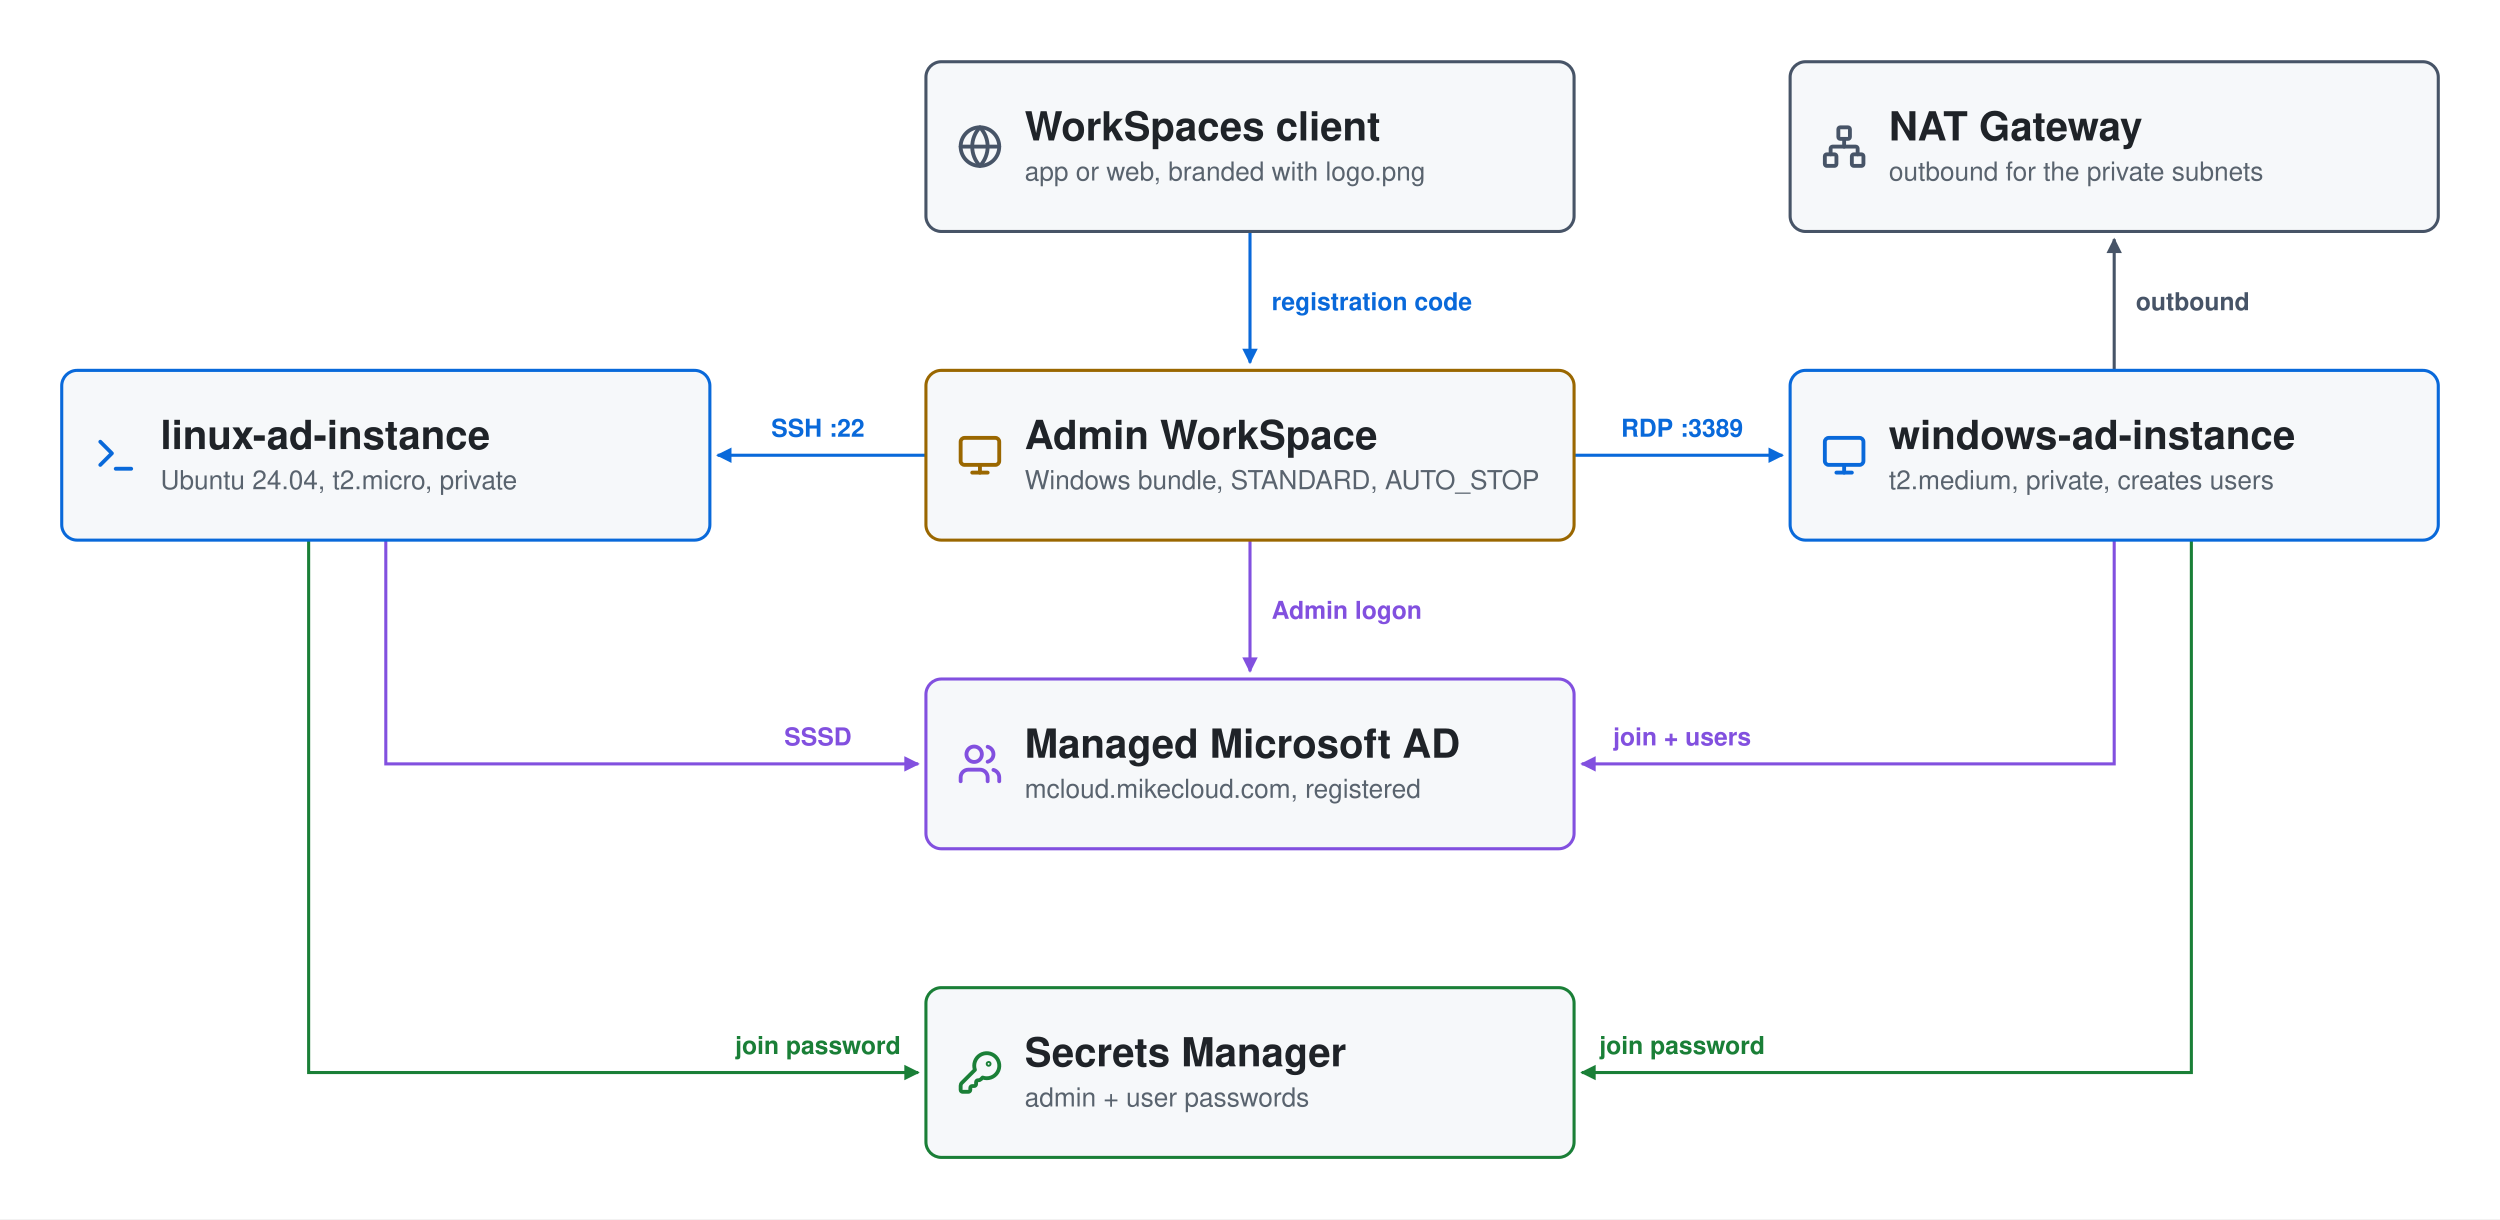
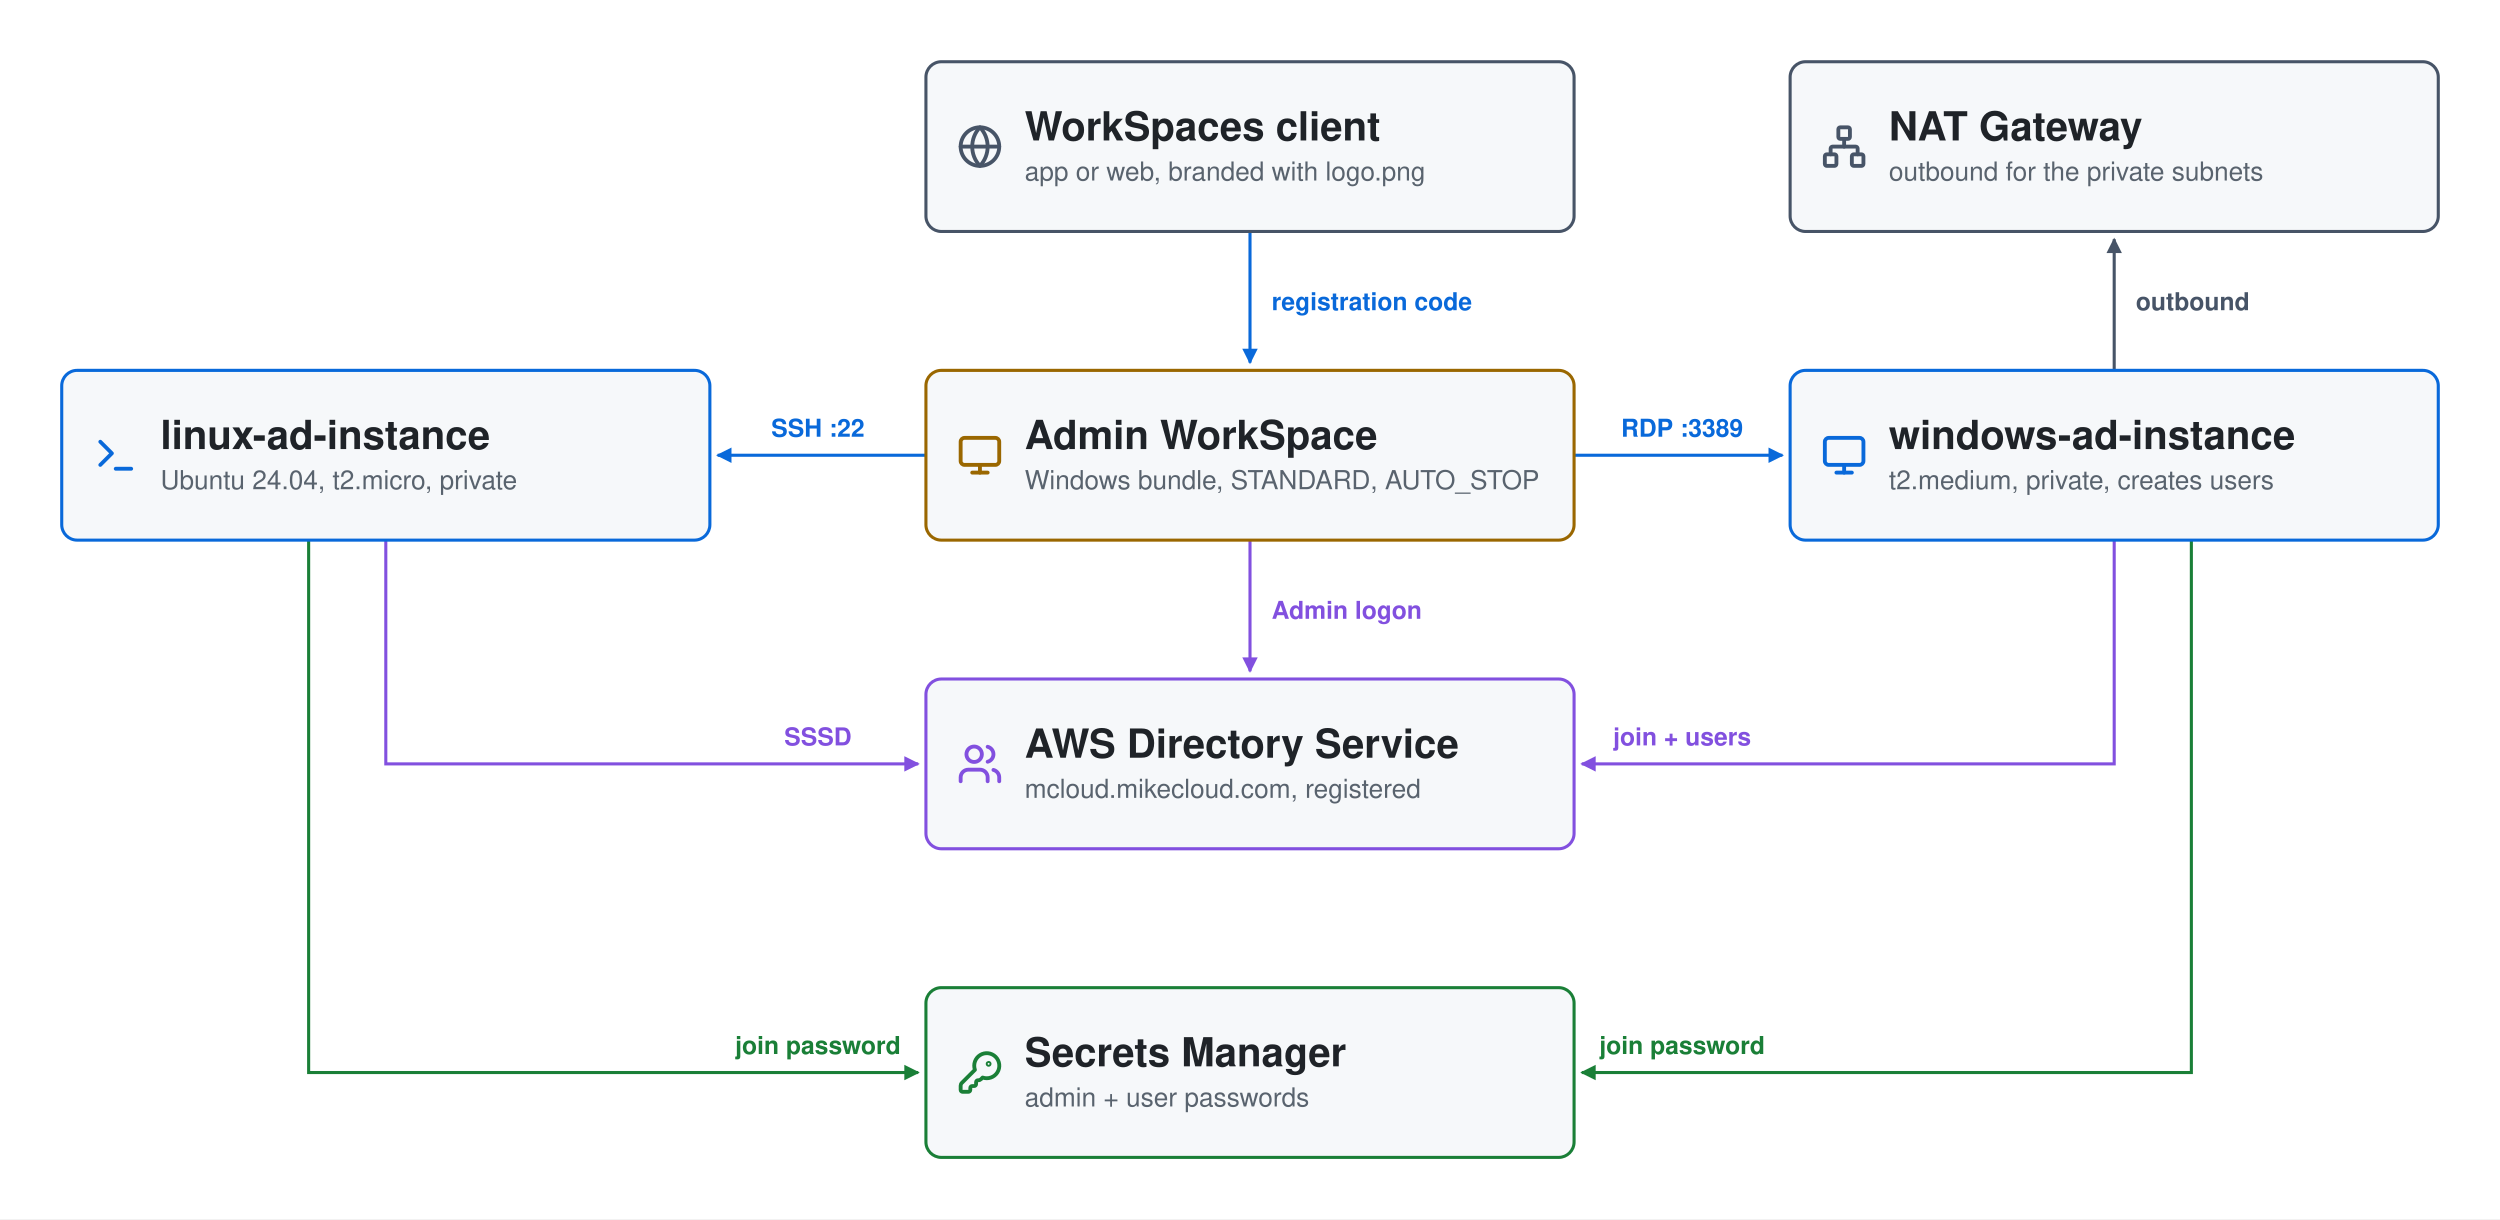
- <svg xmlns="http://www.w3.org/2000/svg" width="1620" height="790" viewBox="0 0 1620 790" role="img" aria-label="A WorkSpaces client signs in with the directory's registration code to the Admin WorkSpace, a Windows desktop in us-east-1 registered with AWS Managed Microsoft AD for mcloud.mikecloud.com. The WorkSpace acts as a jump box: from it, the Admin user SSHes to linux-ad-instance and RDPs to windows-ad-instance, both in private subnets with no public IPs. Each instance reads the AD admin password from Secrets Manager at boot and joins the domain, the Linux one with realm and SSSD; the Windows one also creates the lab's groups and users. A NAT gateway gives the private subnets outbound access.">
+ <svg xmlns="http://www.w3.org/2000/svg" width="1620" height="790" viewBox="0 0 1620 790" role="img" aria-label="A WorkSpaces client signs in with the directory's registration code to the Admin WorkSpace, a Windows desktop in us-east-1 registered with AWS Directory Service for mcloud.mikecloud.com. The WorkSpace acts as a jump box: from it, the Admin user SSHes to linux-ad-instance and RDPs to windows-ad-instance, both in private subnets with no public IPs. Each instance reads the AD admin password from Secrets Manager at boot and joins the domain, the Linux one with realm and SSSD; the Windows one also creates the lab's groups and users. A NAT gateway gives the private subnets outbound access.">
  <defs>
    <marker id="a_e_cli" viewBox="0 0 10 10" refX="9" refY="5" markerWidth="5" markerHeight="5" orient="auto-start-reverse">
      <path d="M0,0 L10,5 L0,10 z" fill="#0969da" />
    </marker>
    <marker id="a_e_ssh" viewBox="0 0 10 10" refX="9" refY="5" markerWidth="5" markerHeight="5" orient="auto-start-reverse">
      <path d="M0,0 L10,5 L0,10 z" fill="#0969da" />
    </marker>
    <marker id="a_e_rdp" viewBox="0 0 10 10" refX="9" refY="5" markerWidth="5" markerHeight="5" orient="auto-start-reverse">
      <path d="M0,0 L10,5 L0,10 z" fill="#0969da" />
    </marker>
    <marker id="a_e_logon" viewBox="0 0 10 10" refX="9" refY="5" markerWidth="5" markerHeight="5" orient="auto-start-reverse">
      <path d="M0,0 L10,5 L0,10 z" fill="#8250df" />
    </marker>
    <marker id="a_e_ljoin" viewBox="0 0 10 10" refX="9" refY="5" markerWidth="5" markerHeight="5" orient="auto-start-reverse">
      <path d="M0,0 L10,5 L0,10 z" fill="#8250df" />
    </marker>
    <marker id="a_e_wjoin" viewBox="0 0 10 10" refX="9" refY="5" markerWidth="5" markerHeight="5" orient="auto-start-reverse">
      <path d="M0,0 L10,5 L0,10 z" fill="#8250df" />
    </marker>
    <marker id="a_e_lsec" viewBox="0 0 10 10" refX="9" refY="5" markerWidth="5" markerHeight="5" orient="auto-start-reverse">
      <path d="M0,0 L10,5 L0,10 z" fill="#1a7f37" />
    </marker>
    <marker id="a_e_wsec" viewBox="0 0 10 10" refX="9" refY="5" markerWidth="5" markerHeight="5" orient="auto-start-reverse">
      <path d="M0,0 L10,5 L0,10 z" fill="#1a7f37" />
    </marker>
    <marker id="a_e_nat" viewBox="0 0 10 10" refX="9" refY="5" markerWidth="5" markerHeight="5" orient="auto-start-reverse">
      <path d="M0,0 L10,5 L0,10 z" fill="#475467" />
    </marker>
  </defs>
  <rect width="1620" height="790" fill="#ffffff" />
  <path d="M810.0,150 V235" fill="none" stroke="#0969da" stroke-width="2" marker-end="url(#a_e_cli)" />
  <text x="824.0" y="201.0" text-anchor="start" font-family="-apple-system, BlinkMacSystemFont, Segoe UI, Helvetica, Arial, sans-serif" font-size="16" font-weight="600" fill="#0969da" stroke="#ffffff" stroke-width="6" paint-order="stroke">registration code</text>
  <path d="M600,295.0 H465" fill="none" stroke="#0969da" stroke-width="2" marker-end="url(#a_e_ssh)" />
  <text x="530.0" y="283.0" text-anchor="middle" font-family="-apple-system, BlinkMacSystemFont, Segoe UI, Helvetica, Arial, sans-serif" font-size="16" font-weight="600" fill="#0969da" stroke="#ffffff" stroke-width="6" paint-order="stroke">SSH :22</text>
  <path d="M1020,295.0 H1155" fill="none" stroke="#0969da" stroke-width="2" marker-end="url(#a_e_rdp)" />
  <text x="1090.0" y="283.0" text-anchor="middle" font-family="-apple-system, BlinkMacSystemFont, Segoe UI, Helvetica, Arial, sans-serif" font-size="16" font-weight="600" fill="#0969da" stroke="#ffffff" stroke-width="6" paint-order="stroke">RDP :3389</text>
  <path d="M810.0,350 V435" fill="none" stroke="#8250df" stroke-width="2" marker-end="url(#a_e_logon)" />
  <text x="824.0" y="401.0" text-anchor="start" font-family="-apple-system, BlinkMacSystemFont, Segoe UI, Helvetica, Arial, sans-serif" font-size="16" font-weight="600" fill="#8250df" stroke="#ffffff" stroke-width="6" paint-order="stroke">Admin logon</text>
  <path d="M250.0,350 V495.0 H595" fill="none" stroke="#8250df" stroke-width="2" marker-end="url(#a_e_ljoin)" />
  <text x="530.0" y="483.0" text-anchor="middle" font-family="-apple-system, BlinkMacSystemFont, Segoe UI, Helvetica, Arial, sans-serif" font-size="16" font-weight="600" fill="#8250df" stroke="#ffffff" stroke-width="6" paint-order="stroke">SSSD</text>
  <path d="M1370.0,350 V495.0 H1025" fill="none" stroke="#8250df" stroke-width="2" marker-end="url(#a_e_wjoin)" />
  <text x="1090.0" y="483.0" text-anchor="middle" font-family="-apple-system, BlinkMacSystemFont, Segoe UI, Helvetica, Arial, sans-serif" font-size="16" font-weight="600" fill="#8250df" stroke="#ffffff" stroke-width="6" paint-order="stroke">join + users</text>
  <path d="M200.0,350 V695.0 H595" fill="none" stroke="#1a7f37" stroke-width="2" marker-end="url(#a_e_lsec)" />
  <text x="530.0" y="683.0" text-anchor="middle" font-family="-apple-system, BlinkMacSystemFont, Segoe UI, Helvetica, Arial, sans-serif" font-size="16" font-weight="600" fill="#1a7f37" stroke="#ffffff" stroke-width="6" paint-order="stroke">join password</text>
  <path d="M1420.0,350 V695.0 H1025" fill="none" stroke="#1a7f37" stroke-width="2" marker-end="url(#a_e_wsec)" />
  <text x="1090.0" y="683.0" text-anchor="middle" font-family="-apple-system, BlinkMacSystemFont, Segoe UI, Helvetica, Arial, sans-serif" font-size="16" font-weight="600" fill="#1a7f37" stroke="#ffffff" stroke-width="6" paint-order="stroke">join password</text>
  <path d="M1370.0,240 V155" fill="none" stroke="#475467" stroke-width="2" marker-end="url(#a_e_nat)" />
  <text x="1384.0" y="201.0" text-anchor="start" font-family="-apple-system, BlinkMacSystemFont, Segoe UI, Helvetica, Arial, sans-serif" font-size="16" font-weight="600" fill="#475467" stroke="#ffffff" stroke-width="6" paint-order="stroke">outbound</text>
  <rect x="600" y="40" width="420" height="110" rx="10" ry="10" fill="#f6f8fa" stroke="#475467" stroke-width="2" />
  <g transform="translate(620,80.0) scale(1.25)" fill="none" stroke="#475467" stroke-width="2" stroke-linecap="round" stroke-linejoin="round">
    <circle cx="12" cy="12" r="10" />
    <path d="M12 2a14.5 14.5 0 0 0 0 20 14.5 14.5 0 0 0 0-20" />
    <path d="M2 12h20" />
  </g>
  <text x="664.0" y="91.0" font-family="-apple-system, BlinkMacSystemFont, Segoe UI, Helvetica, Arial, sans-serif" font-size="26" font-weight="600" fill="#1f2328">WorkSpaces client</text>
  <text x="664.0" y="117.0" font-family="-apple-system, BlinkMacSystemFont, Segoe UI, Helvetica, Arial, sans-serif" font-size="17" fill="#59636e">app or web, branded with logo.png</text>
  <rect x="1160" y="40" width="420" height="110" rx="10" ry="10" fill="#f6f8fa" stroke="#475467" stroke-width="2" />
  <g transform="translate(1180,80.0) scale(1.25)" fill="none" stroke="#475467" stroke-width="2" stroke-linecap="round" stroke-linejoin="round">
    <rect x="16" y="16" width="6" height="6" rx="1" />
    <rect x="2" y="16" width="6" height="6" rx="1" />
    <rect x="9" y="2" width="6" height="6" rx="1" />
    <path d="M5 16v-3a1 1 0 0 1 1-1h12a1 1 0 0 1 1 1v3" />
    <path d="M12 12V8" />
  </g>
  <text x="1224.0" y="91.0" font-family="-apple-system, BlinkMacSystemFont, Segoe UI, Helvetica, Arial, sans-serif" font-size="26" font-weight="600" fill="#1f2328">NAT Gateway</text>
  <text x="1224.0" y="117.0" font-family="-apple-system, BlinkMacSystemFont, Segoe UI, Helvetica, Arial, sans-serif" font-size="17" fill="#59636e">outbound for the private subnets</text>
  <rect x="40" y="240" width="420" height="110" rx="10" ry="10" fill="#f6f8fa" stroke="#0969da" stroke-width="2" />
  <g transform="translate(60,280.0) scale(1.25)" fill="none" stroke="#0969da" stroke-width="2" stroke-linecap="round" stroke-linejoin="round">
    <polyline points="4 17 10 11 4 5" />
    <line x1="12" x2="20" y1="19" y2="19" />
  </g>
  <text x="104.0" y="291.0" font-family="-apple-system, BlinkMacSystemFont, Segoe UI, Helvetica, Arial, sans-serif" font-size="26" font-weight="600" fill="#1f2328">linux-ad-instance</text>
  <text x="104.0" y="317.0" font-family="-apple-system, BlinkMacSystemFont, Segoe UI, Helvetica, Arial, sans-serif" font-size="17" fill="#59636e">Ubuntu 24.04, t2.micro, private</text>
  <rect x="600" y="240" width="420" height="110" rx="10" ry="10" fill="#f6f8fa" stroke="#9a6700" stroke-width="2" />
  <g transform="translate(620,280.0) scale(1.25)" fill="none" stroke="#9a6700" stroke-width="2" stroke-linecap="round" stroke-linejoin="round">
    <rect width="20" height="14" x="2" y="3" rx="2" />
    <line x1="8" x2="16" y1="21" y2="21" />
    <line x1="12" x2="12" y1="17" y2="21" />
  </g>
  <text x="664.0" y="291.0" font-family="-apple-system, BlinkMacSystemFont, Segoe UI, Helvetica, Arial, sans-serif" font-size="26" font-weight="600" fill="#1f2328">Admin WorkSpace</text>
  <text x="664.0" y="317.0" font-family="-apple-system, BlinkMacSystemFont, Segoe UI, Helvetica, Arial, sans-serif" font-size="17" fill="#59636e">Windows bundle, STANDARD, AUTO_STOP</text>
  <rect x="1160" y="240" width="420" height="110" rx="10" ry="10" fill="#f6f8fa" stroke="#0969da" stroke-width="2" />
  <g transform="translate(1180,280.0) scale(1.25)" fill="none" stroke="#0969da" stroke-width="2" stroke-linecap="round" stroke-linejoin="round">
    <rect width="20" height="14" x="2" y="3" rx="2" />
    <line x1="8" x2="16" y1="21" y2="21" />
    <line x1="12" x2="12" y1="17" y2="21" />
  </g>
  <text x="1224.0" y="291.0" font-family="-apple-system, BlinkMacSystemFont, Segoe UI, Helvetica, Arial, sans-serif" font-size="26" font-weight="600" fill="#1f2328">windows-ad-instance</text>
  <text x="1224.0" y="317.0" font-family="-apple-system, BlinkMacSystemFont, Segoe UI, Helvetica, Arial, sans-serif" font-size="17" fill="#59636e">t2.medium, private, creates users</text>
  <rect x="600" y="440" width="420" height="110" rx="10" ry="10" fill="#f6f8fa" stroke="#8250df" stroke-width="2" />
  <g transform="translate(620,480.0) scale(1.25)" fill="none" stroke="#8250df" stroke-width="2" stroke-linecap="round" stroke-linejoin="round">
    <path d="M16 21v-2a4 4 0 0 0-4-4H6a4 4 0 0 0-4 4v2" />
    <circle cx="9" cy="7" r="4" />
    <path d="M22 21v-2a4 4 0 0 0-3-3.87" />
    <path d="M16 3.13a4 4 0 0 1 0 7.75" />
  </g>
-   <text x="664.0" y="491.0" font-family="-apple-system, BlinkMacSystemFont, Segoe UI, Helvetica, Arial, sans-serif" font-size="26" font-weight="600" fill="#1f2328">Managed Microsoft AD</text>
+   <text x="664.0" y="491.0" font-family="-apple-system, BlinkMacSystemFont, Segoe UI, Helvetica, Arial, sans-serif" font-size="26" font-weight="600" fill="#1f2328">AWS Directory Service</text>
  <text x="664.0" y="517.0" font-family="-apple-system, BlinkMacSystemFont, Segoe UI, Helvetica, Arial, sans-serif" font-size="17" fill="#59636e">mcloud.mikecloud.com, registered</text>
  <rect x="600" y="640" width="420" height="110" rx="10" ry="10" fill="#f6f8fa" stroke="#1a7f37" stroke-width="2" />
  <g transform="translate(620,680.0) scale(1.25)" fill="none" stroke="#1a7f37" stroke-width="2" stroke-linecap="round" stroke-linejoin="round">
    <path d="M2.586 17.414A2 2 0 0 0 2 18.828V21a1 1 0 0 0 1 1h3a1 1 0 0 0 1-1v-1a1 1 0 0 1 1-1h1a1 1 0 0 0 1-1v-1a1 1 0 0 1 1-1h.172a2 2 0 0 0 1.414-.586l.814-.814a6.5 6.5 0 1 0-4-4z" />
    <circle cx="16.5" cy="7.5" r=".5" />
  </g>
  <text x="664.0" y="691.0" font-family="-apple-system, BlinkMacSystemFont, Segoe UI, Helvetica, Arial, sans-serif" font-size="26" font-weight="600" fill="#1f2328">Secrets Manager</text>
  <text x="664.0" y="717.0" font-family="-apple-system, BlinkMacSystemFont, Segoe UI, Helvetica, Arial, sans-serif" font-size="17" fill="#59636e">admin + user passwords</text>
</svg>
